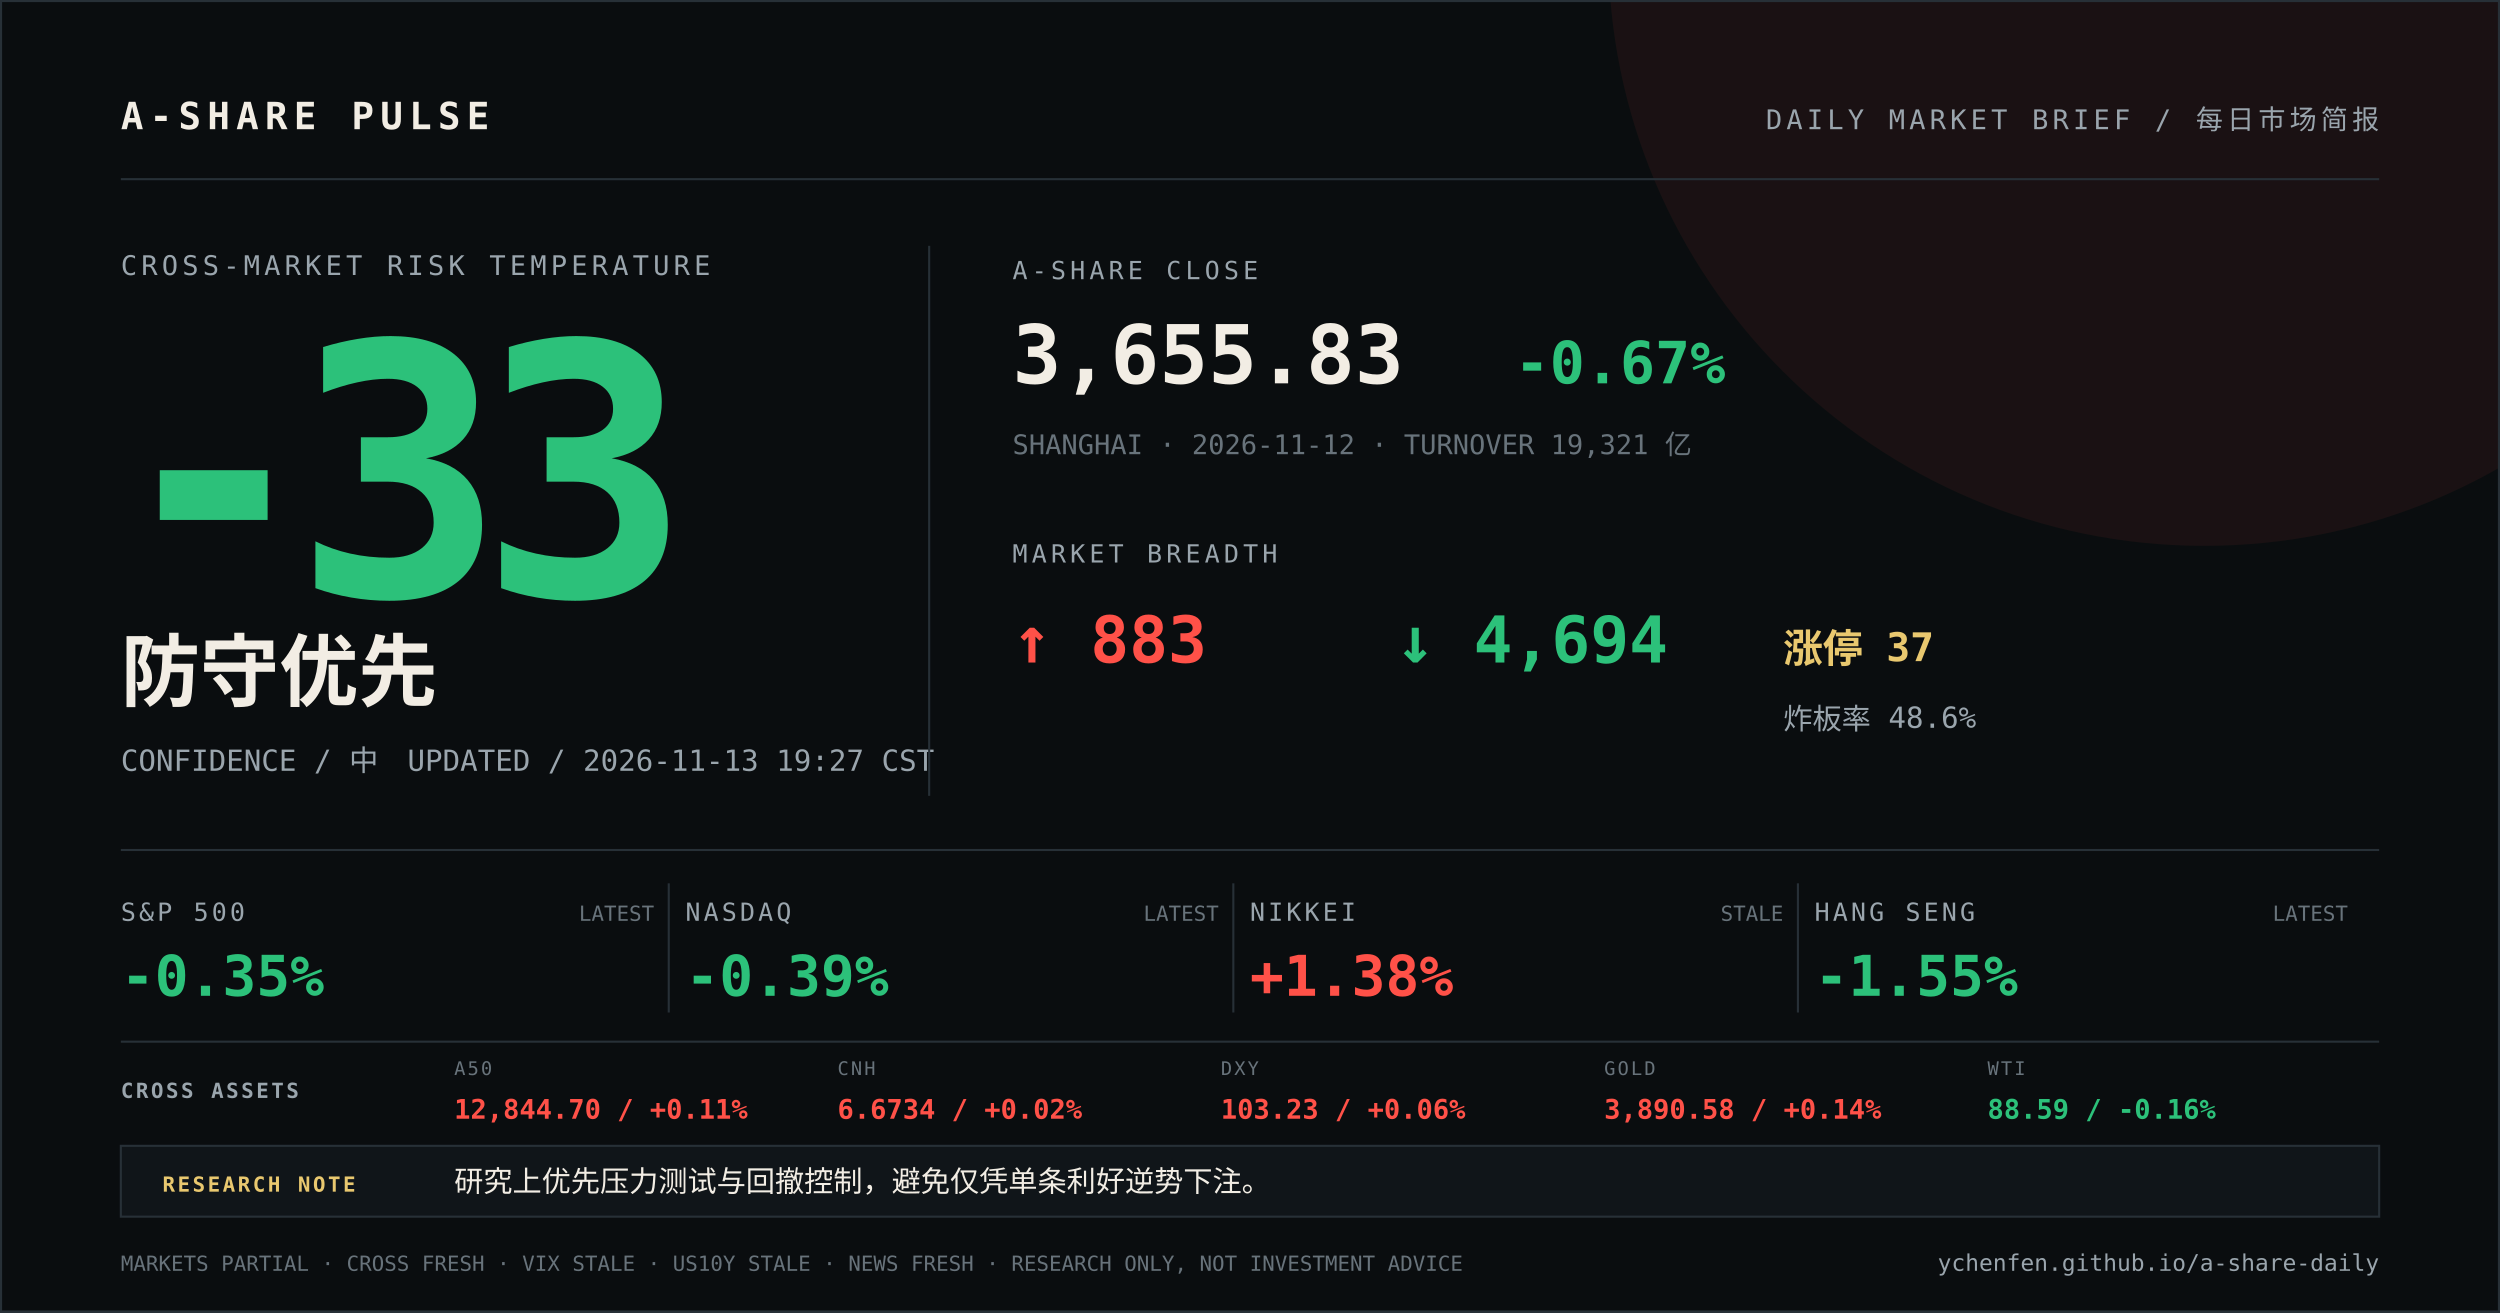
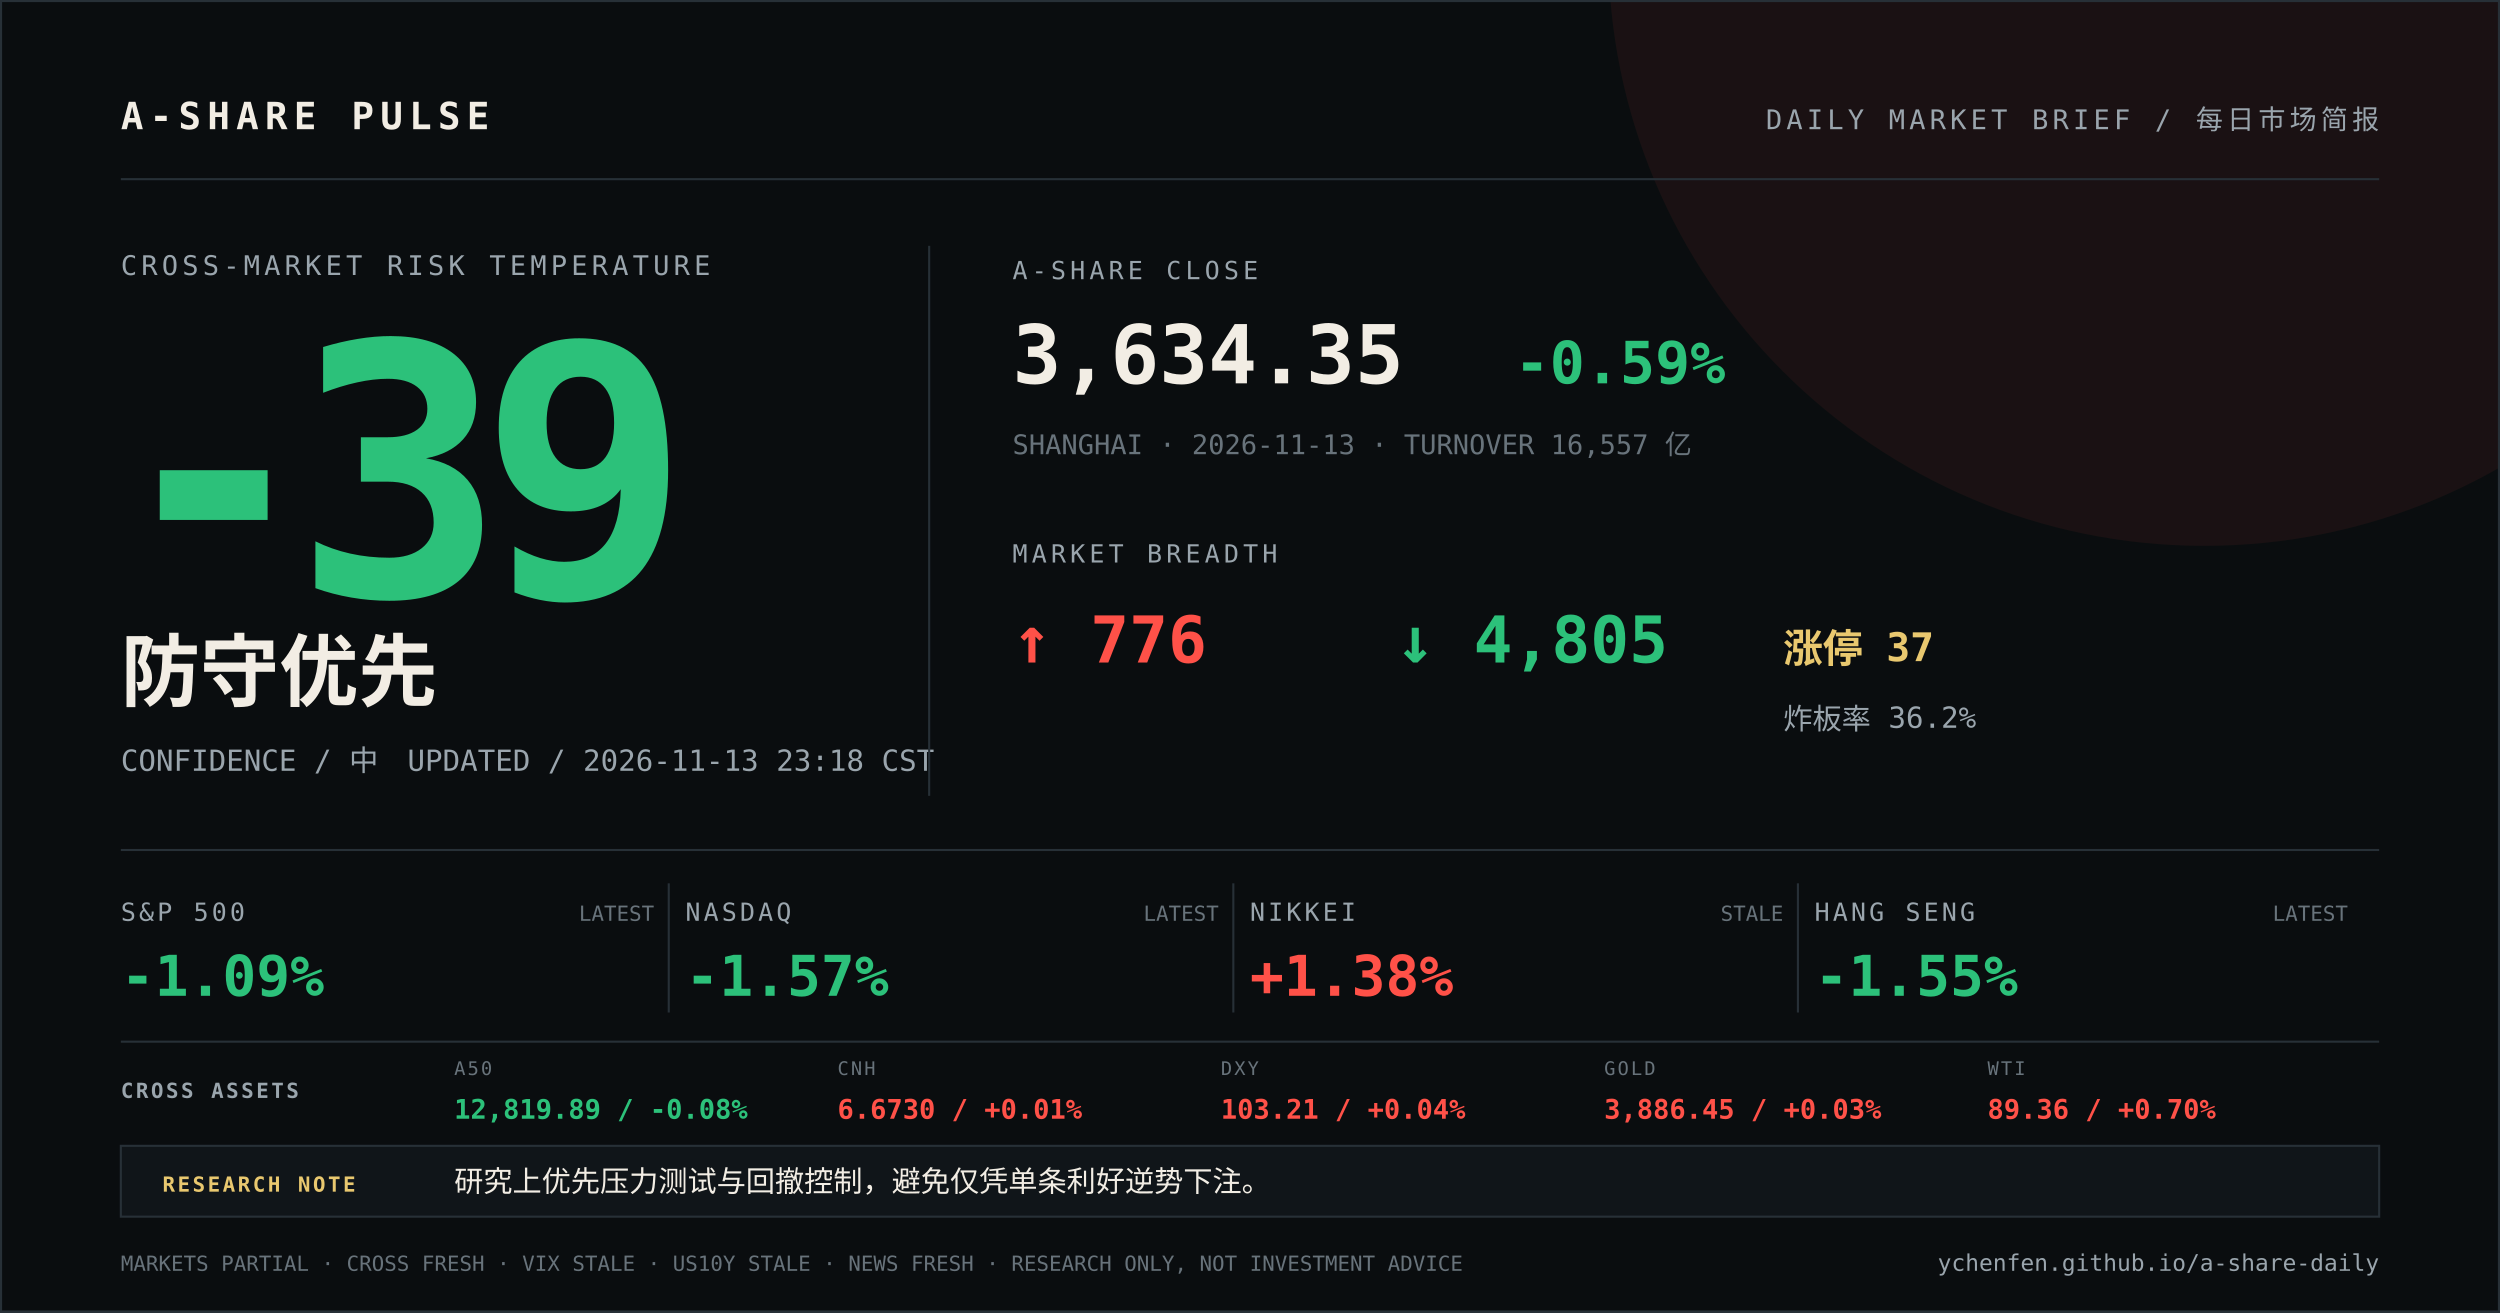
<svg xmlns="http://www.w3.org/2000/svg" width="1200" height="630" viewBox="0 0 1200 630">
  <rect width="1200" height="630" fill="#0a0d0f" />
  <circle cx="1058" cy="-24" r="286" fill="#ff5148" opacity="0.07" />
  <path d="M0 0H1200V630H0Z" fill="none" stroke="#273037" stroke-width="2" />
  <g font-family="DIN Alternate, SFMono-Regular, Menlo, monospace">
    <text x="58" y="62" fill="#f2ede4" font-size="18" font-weight="700" letter-spacing="3">A-SHARE PULSE</text>
    <text x="1142" y="62" fill="#9aa5ad" font-size="13" text-anchor="end" letter-spacing="2">DAILY MARKET BRIEF / 每日市场简报</text>
    <line x1="58" y1="86" x2="1142" y2="86" stroke="#273037" />
    <text x="58" y="132" fill="#9aa5ad" font-size="13" letter-spacing="2">CROSS-MARKET RISK TEMPERATURE</text>
-     <text x="52" y="286" fill="#2cc17a" font-size="168" font-weight="800" letter-spacing="-12">-33</text>
+     <text x="52" y="286" fill="#2cc17a" font-size="168" font-weight="800" letter-spacing="-12">-39</text>
    <text x="58" y="336" fill="#f2ede4" font-size="38" font-weight="700">防守优先</text>
-     <text x="58" y="370" fill="#9aa5ad" font-size="14">CONFIDENCE / 中　UPDATED / 2026-11-13 19:27 CST</text>
+     <text x="58" y="370" fill="#9aa5ad" font-size="14">CONFIDENCE / 中　UPDATED / 2026-11-13 23:18 CST</text>
    <line x1="446" y1="118" x2="446" y2="382" stroke="#273037" />
    <text x="486" y="134" fill="#9aa5ad" font-size="12" letter-spacing="2">A-SHARE CLOSE</text>
-     <text x="486" y="184" fill="#f2ede4" font-size="39" font-weight="700">3,655.83</text>
-     <text x="727" y="184" fill="#2cc17a" font-size="28" font-weight="700">-0.67%</text>
-     <text x="486" y="218" fill="#68737b" font-size="13">SHANGHAI · 2026-11-12 · TURNOVER 19,321 亿</text>
+     <text x="486" y="184" fill="#f2ede4" font-size="39" font-weight="700">3,634.35</text>
+     <text x="727" y="184" fill="#2cc17a" font-size="28" font-weight="700">-0.59%</text>
+     <text x="486" y="218" fill="#68737b" font-size="13">SHANGHAI · 2026-11-13 · TURNOVER 16,557 亿</text>
    <text x="486" y="270" fill="#9aa5ad" font-size="12" letter-spacing="2">MARKET BREADTH</text>
-     <text x="486" y="318" fill="#ff5148" font-size="31" font-weight="700">↑ 883</text>
-     <text x="670" y="318" fill="#2cc17a" font-size="31" font-weight="700">↓ 4,694</text>
+     <text x="486" y="318" fill="#ff5148" font-size="31" font-weight="700">↑ 776</text>
+     <text x="670" y="318" fill="#2cc17a" font-size="31" font-weight="700">↓ 4,805</text>
    <text x="856" y="318" fill="#e9c86f" font-size="19" font-weight="700">涨停 37</text>
-     <text x="856" y="350" fill="#9aa5ad" font-size="14">炸板率 48.6%</text>
+     <text x="856" y="350" fill="#9aa5ad" font-size="14">炸板率 36.2%</text>
    <line x1="58" y1="408" x2="1142" y2="408" stroke="#273037" />
    <text x="58" y="442" fill="#9aa5ad" font-size="12" letter-spacing="1.5">S&amp;P 500</text>
-     <text x="58" y="478" fill="#2cc17a" font-size="27" font-weight="700">-0.35%</text>
+     <text x="58" y="478" fill="#2cc17a" font-size="27" font-weight="700">-1.09%</text>
    <text x="314" y="442" fill="#68737b" font-size="10" text-anchor="end">LATEST</text>
    <line x1="321" y1="424" x2="321" y2="486" stroke="#273037" />
    <text x="329" y="442" fill="#9aa5ad" font-size="12" letter-spacing="1.5">NASDAQ</text>
-     <text x="329" y="478" fill="#2cc17a" font-size="27" font-weight="700">-0.39%</text>
+     <text x="329" y="478" fill="#2cc17a" font-size="27" font-weight="700">-1.57%</text>
    <text x="585" y="442" fill="#68737b" font-size="10" text-anchor="end">LATEST</text>
    <line x1="592" y1="424" x2="592" y2="486" stroke="#273037" />
    <text x="600" y="442" fill="#9aa5ad" font-size="12" letter-spacing="1.5">NIKKEI</text>
    <text x="600" y="478" fill="#ff5148" font-size="27" font-weight="700">+1.38%</text>
    <text x="856" y="442" fill="#68737b" font-size="10" text-anchor="end">STALE</text>
    <line x1="863" y1="424" x2="863" y2="486" stroke="#273037" />
    <text x="871" y="442" fill="#9aa5ad" font-size="12" letter-spacing="1.5">HANG SENG</text>
    <text x="871" y="478" fill="#2cc17a" font-size="27" font-weight="700">-1.55%</text>
    <text x="1127" y="442" fill="#68737b" font-size="10" text-anchor="end">LATEST</text>
    <line x1="58" y1="500" x2="1142" y2="500" stroke="#273037" />
    <text x="58" y="527" fill="#9aa5ad" font-size="10" font-weight="700" letter-spacing="1.2">CROSS ASSETS</text>
    <text x="218" y="516" fill="#68737b" font-size="9" letter-spacing="1">A50</text>
-     <text x="218" y="537" fill="#ff5148" font-size="13" font-weight="700">12,844.70 / +0.11%</text>
+     <text x="218" y="537" fill="#2cc17a" font-size="13" font-weight="700">12,819.89 / -0.08%</text>
    <text x="402" y="516" fill="#68737b" font-size="9" letter-spacing="1">CNH</text>
-     <text x="402" y="537" fill="#ff5148" font-size="13" font-weight="700">6.6734 / +0.02%</text>
+     <text x="402" y="537" fill="#ff5148" font-size="13" font-weight="700">6.6730 / +0.01%</text>
    <text x="586" y="516" fill="#68737b" font-size="9" letter-spacing="1">DXY</text>
-     <text x="586" y="537" fill="#ff5148" font-size="13" font-weight="700">103.23 / +0.06%</text>
+     <text x="586" y="537" fill="#ff5148" font-size="13" font-weight="700">103.21 / +0.04%</text>
    <text x="770" y="516" fill="#68737b" font-size="9" letter-spacing="1">GOLD</text>
-     <text x="770" y="537" fill="#ff5148" font-size="13" font-weight="700">3,890.58 / +0.14%</text>
+     <text x="770" y="537" fill="#ff5148" font-size="13" font-weight="700">3,886.45 / +0.03%</text>
    <text x="954" y="516" fill="#68737b" font-size="9" letter-spacing="1">WTI</text>
-     <text x="954" y="537" fill="#2cc17a" font-size="13" font-weight="700">88.59 / -0.16%</text>
+     <text x="954" y="537" fill="#ff5148" font-size="13" font-weight="700">89.36 / +0.70%</text>
    <rect x="58" y="550" width="1084" height="34" fill="#101519" stroke="#273037" />
    <text x="78" y="572" fill="#e9c86f" font-size="10" font-weight="700" letter-spacing="1.2">RESEARCH NOTE</text>
    <text x="218" y="572" fill="#f2ede4" font-size="14">研究上优先压力测试与回撤控制，避免仅凭单条利好逆势下注。</text>
    <text x="58" y="610" fill="#68737b" font-size="10">MARKETS PARTIAL · CROSS FRESH · VIX STALE · US10Y STALE · NEWS FRESH · RESEARCH ONLY, NOT INVESTMENT ADVICE</text>
    <text x="1142" y="610" fill="#9aa5ad" font-size="11" text-anchor="end">ychenfen.github.io/a-share-daily</text>
  </g>
</svg>
